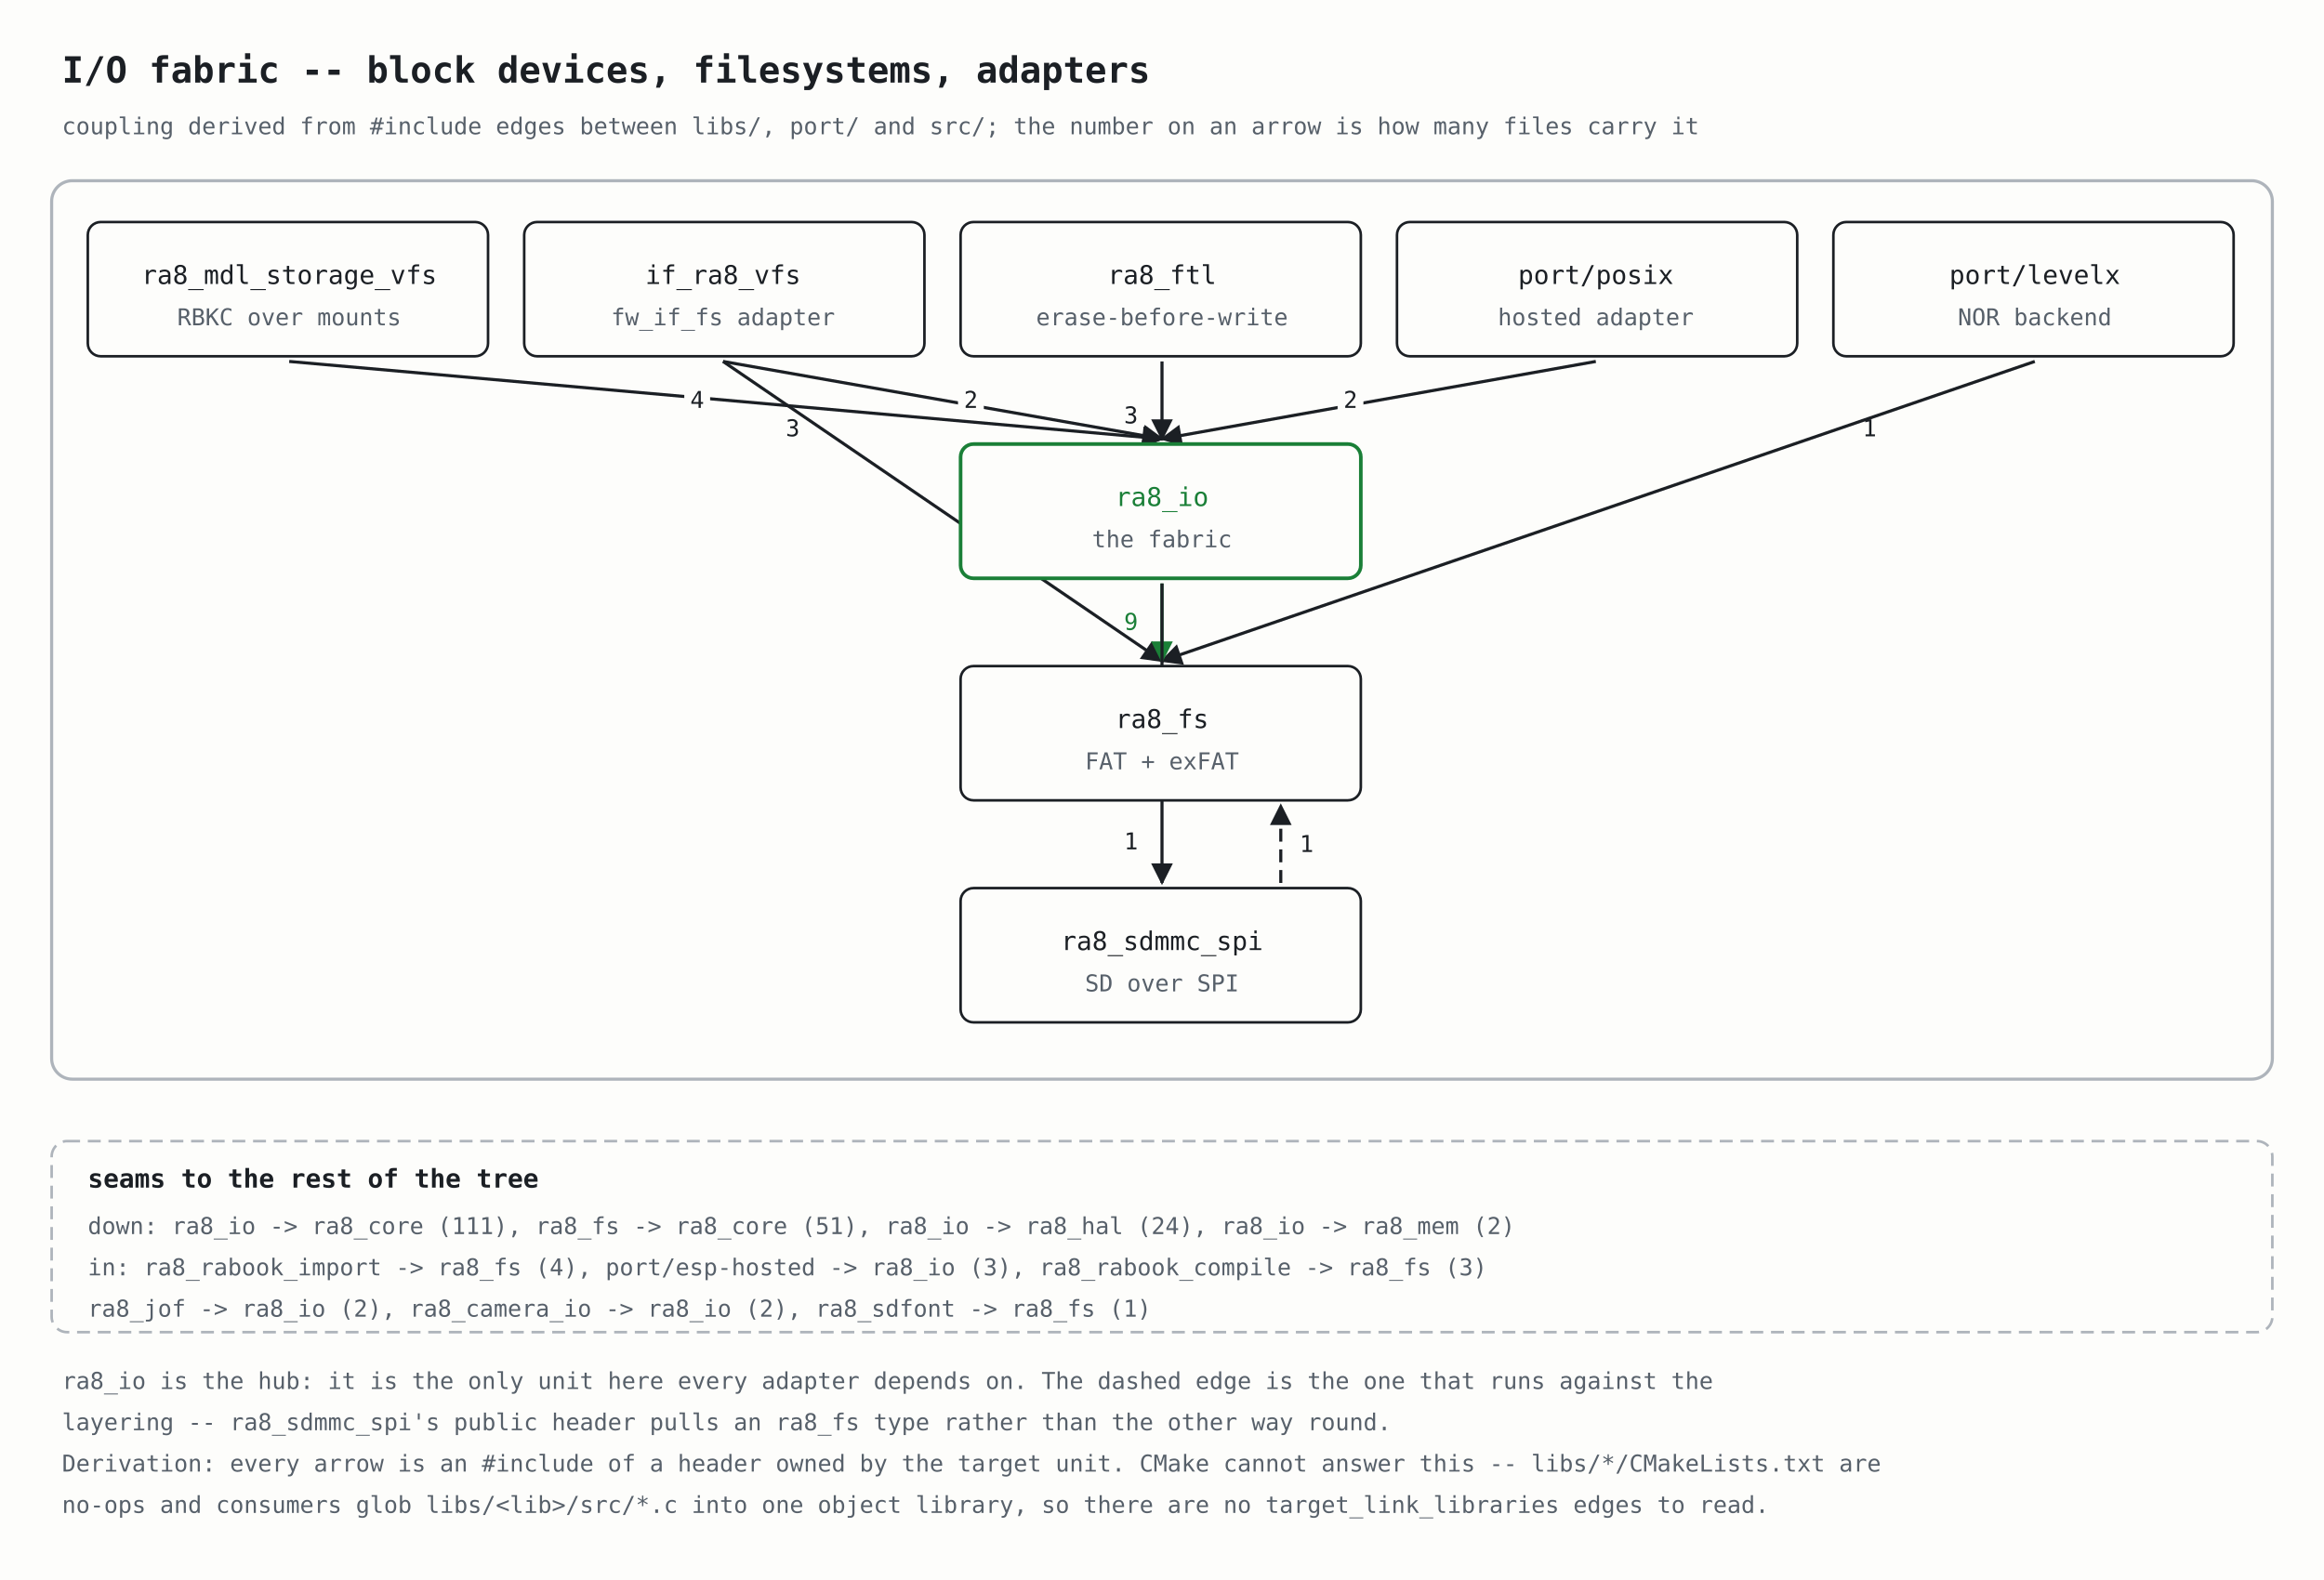
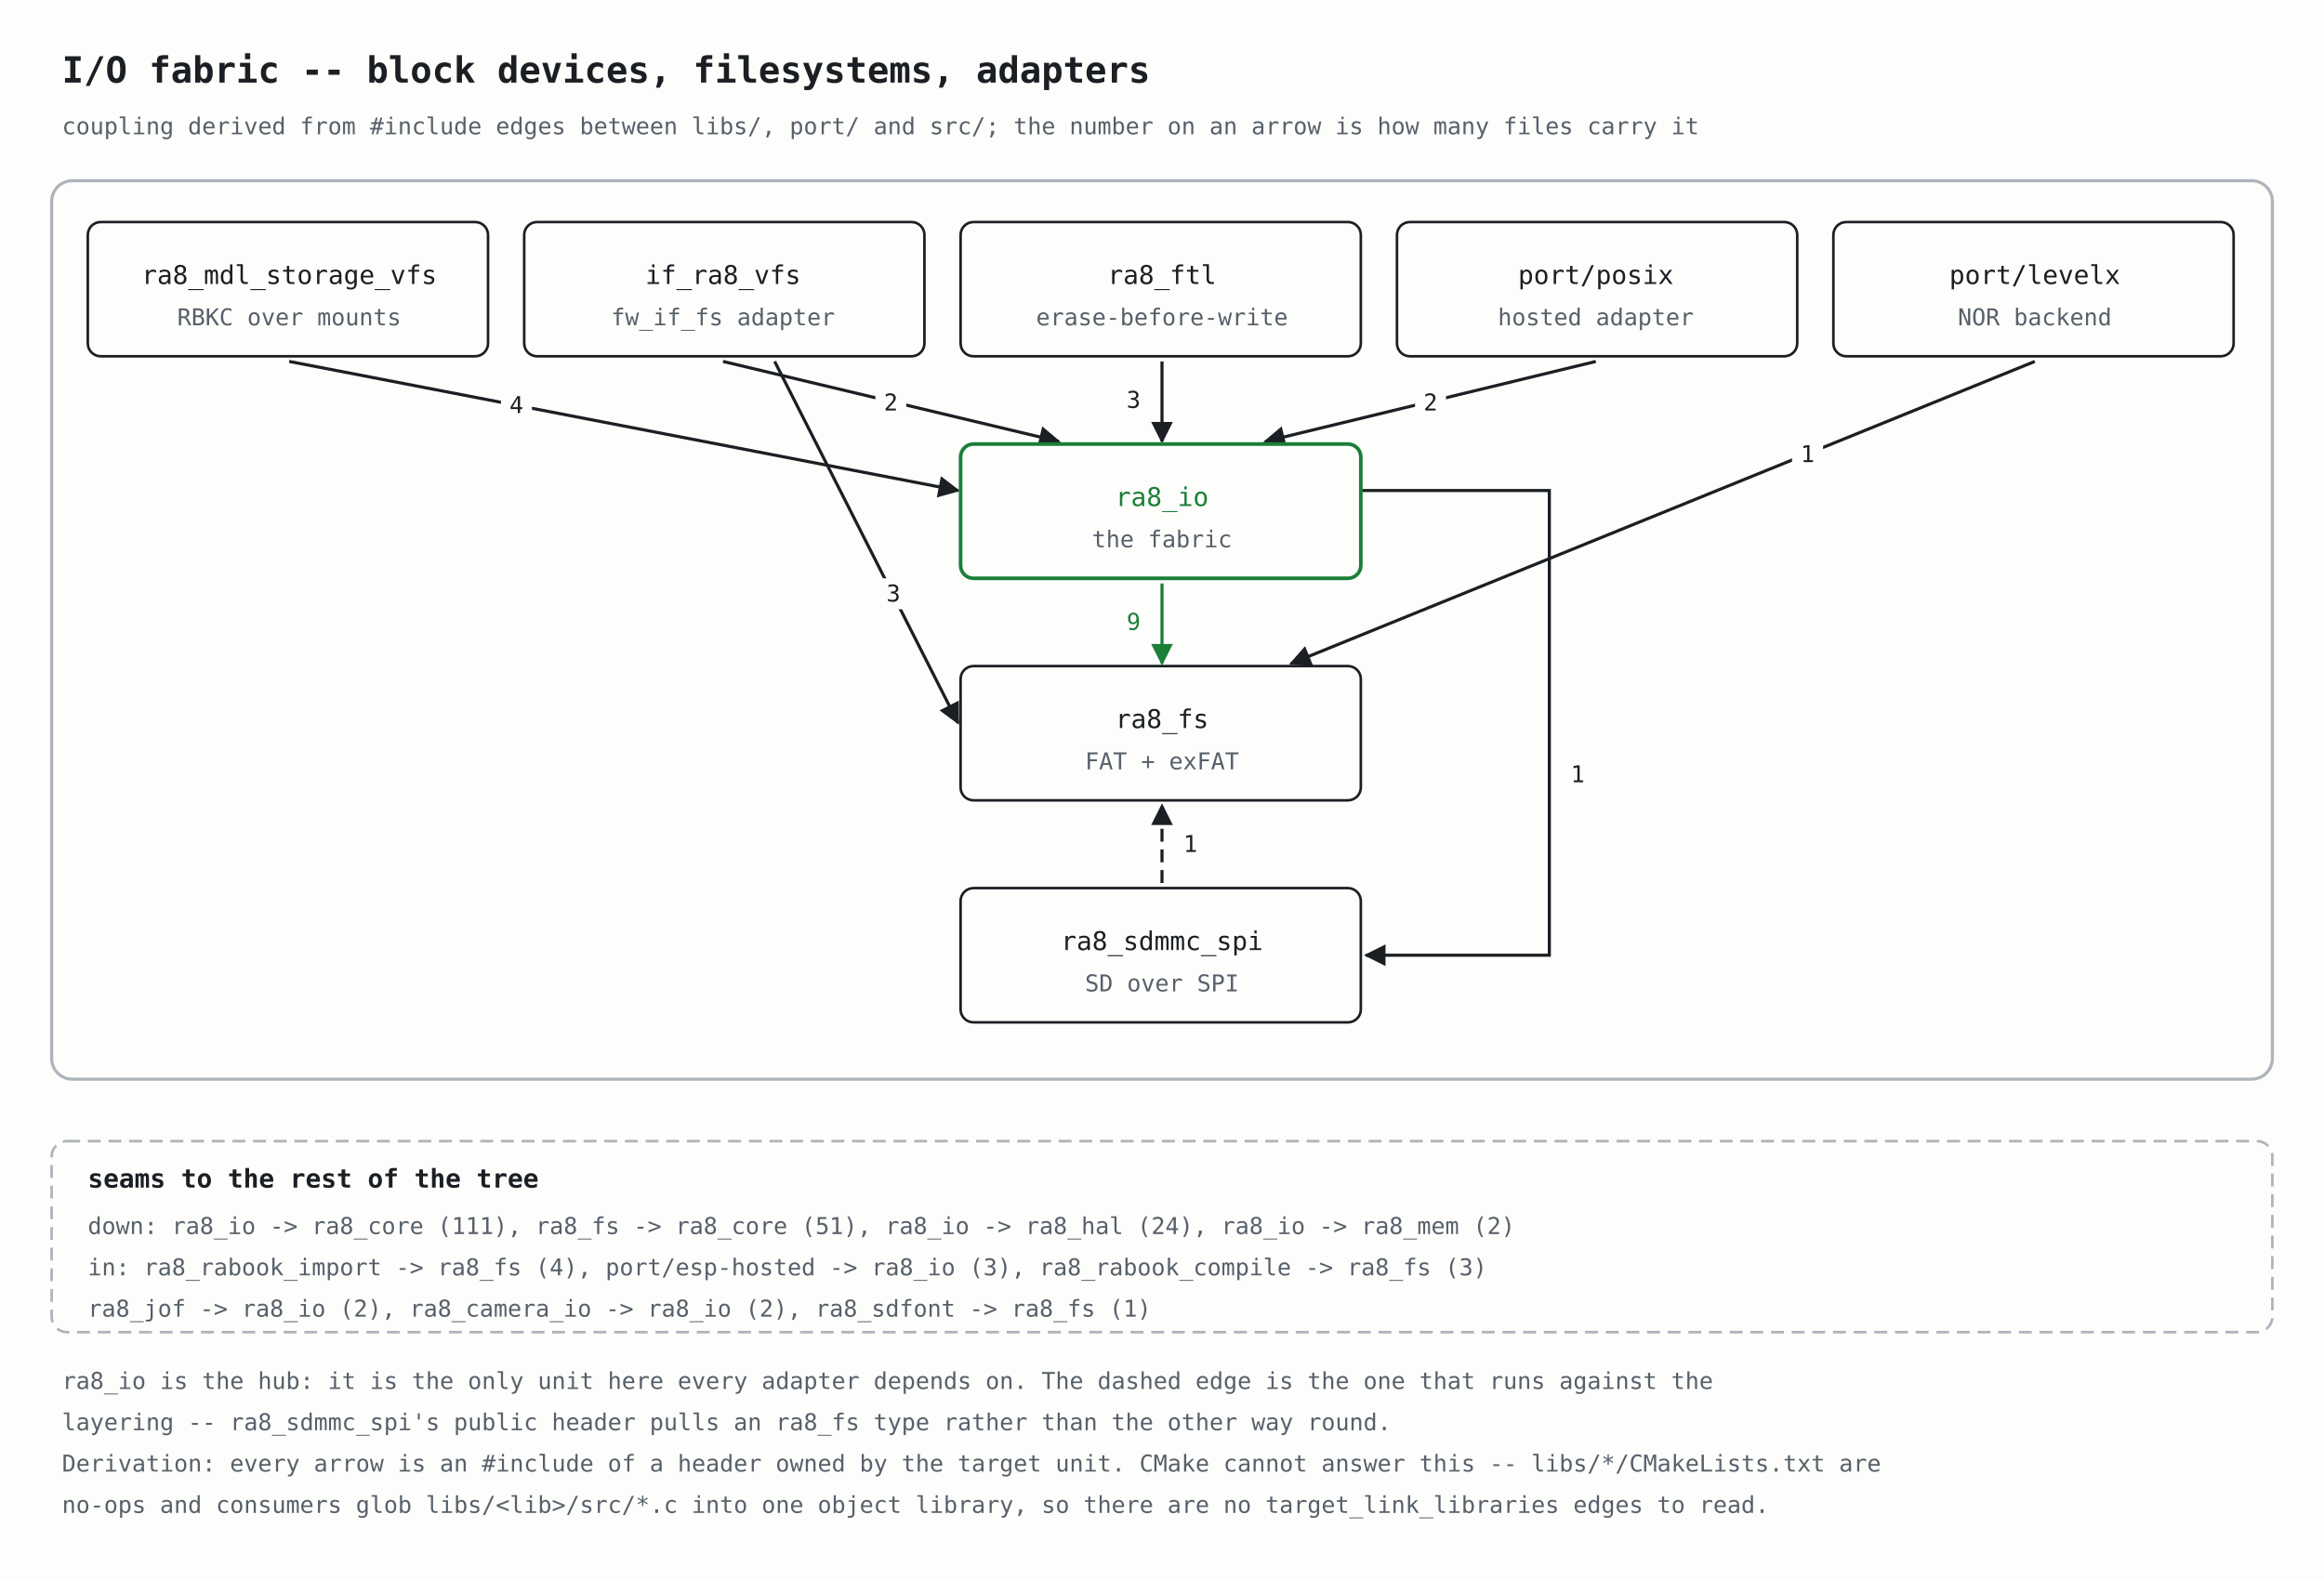
<svg xmlns="http://www.w3.org/2000/svg" viewBox="0 0 900 612" width="900" role="img" aria-label="I/O fabric -- block devices, filesystems, adapters. coupling derived from #include edges between libs/, port/ and src/; the number on an arrow is how many files carry it down: ra8_io - to  ra8_core (111), ra8_fs - to  ra8_core (51), ra8_io - to  ra8_hal (24), ra8_io - to  ra8_mem (2) in:   ra8_rabook_import - to  ra8_fs (4), port/esp-hosted - to  ra8_io (3), ra8_rabook_compile - to  ra8_fs (3)       ra8_jof - to  ra8_io (2), ra8_camera_io - to  ra8_io (2), ra8_sdfont - to  ra8_fs (1) ra8_io is the hub: it is the only unit here every adapter depends on. The dashed edge is the one that runs against the layering -- ra8_sdmmc_spi's public header pulls an ra8_fs type rather than the other way round. Derivation: every arrow is an #include of a header owned by the target unit. CMake cannot answer this -- libs/*/CMakeLists.txt are no-ops and consumers glob libs/ lib to /src/*.c into one object library, so there are no target_link_libraries edges to read.">
  <defs>
    <marker id="aInk" viewBox="0 0 10 10" refX="9" refY="5" markerWidth="7" markerHeight="7" orient="auto-start-reverse">
      <path d="M0,0 L10,5 L0,10 z" fill="#1b1f24" />
    </marker>
    <marker id="aAcc" viewBox="0 0 10 10" refX="9" refY="5" markerWidth="7" markerHeight="7" orient="auto-start-reverse">
      <path d="M0,0 L10,5 L0,10 z" fill="#0969da" />
    </marker>
    <marker id="aGrn" viewBox="0 0 10 10" refX="9" refY="5" markerWidth="7" markerHeight="7" orient="auto-start-reverse">
      <path d="M0,0 L10,5 L0,10 z" fill="#1a7f37" />
    </marker>
    <marker id="aWrm" viewBox="0 0 10 10" refX="9" refY="5" markerWidth="7" markerHeight="7" orient="auto-start-reverse">
      <path d="M0,0 L10,5 L0,10 z" fill="#bc4c00" />
    </marker>
  </defs>
  <rect x="0" y="0" width="900" height="612" fill="#fdfdfb" />
  <g font-family="ui-monospace,SFMono-Regular,Menlo,Consolas,monospace">
    <text x="24" y="32" fill="#1b1f24" font-size="14" font-weight="bold">I/O fabric -- block devices, filesystems, adapters</text>
    <text x="24" y="52" fill="#57606a" font-size="9">coupling derived from #include edges between libs/, port/ and src/; the number on an arrow is how many files carry it</text>
    <rect x="20" y="70" width="860" height="348" rx="8" fill="none" stroke="#aeb4bb" stroke-width="1.2" />
-     <line x1="112" y1="140" x2="450" y2="170" stroke="#1b1f24" stroke-width="1.2" marker-end="url(#aInk)" />
-     <rect x="265" y="149" width="10" height="11" fill="#fdfdfb" />
-     <text x="270" y="158" text-anchor="middle" fill="#1b1f24" font-size="9">4</text>
-     <line x1="280" y1="140" x2="450" y2="170" stroke="#1b1f24" stroke-width="1.2" marker-end="url(#aInk)" />
-     <rect x="371" y="149" width="10" height="11" fill="#fdfdfb" />
-     <text x="376" y="158" text-anchor="middle" fill="#1b1f24" font-size="9">2</text>
-     <line x1="280" y1="140" x2="450" y2="256" stroke="#1b1f24" stroke-width="1.2" marker-end="url(#aInk)" />
-     <text x="307" y="169" text-anchor="middle" fill="#1b1f24" font-size="9">3</text>
-     <line x1="450" y1="140" x2="450" y2="170" stroke="#1b1f24" stroke-width="1.2" marker-end="url(#aInk)" />
-     <text x="438" y="164" text-anchor="middle" fill="#1b1f24" font-size="9">3</text>
-     <line x1="618" y1="140" x2="450" y2="170" stroke="#1b1f24" stroke-width="1.2" marker-end="url(#aInk)" />
-     <rect x="518" y="149" width="10" height="11" fill="#fdfdfb" />
-     <text x="523" y="158" text-anchor="middle" fill="#1b1f24" font-size="9">2</text>
-     <line x1="788" y1="140" x2="450" y2="256" stroke="#1b1f24" stroke-width="1.2" marker-end="url(#aInk)" />
-     <text x="724" y="169" text-anchor="middle" fill="#1b1f24" font-size="9">1</text>
-     <line x1="450" y1="226" x2="450" y2="256" stroke="#1a7f37" stroke-width="1.2" marker-end="url(#aGrn)" />
-     <text x="438" y="244" text-anchor="middle" fill="#1a7f37" font-size="9">9</text>
-     <line x1="450" y1="226" x2="450" y2="342" stroke="#1b1f24" stroke-width="1.2" marker-end="url(#aInk)" />
-     <text x="438" y="329" text-anchor="middle" fill="#1b1f24" font-size="9">1</text>
-     <line x1="496" y1="342" x2="496" y2="312" stroke="#1b1f24" stroke-width="1.2" stroke-dasharray="5 3" marker-end="url(#aInk)" />
-     <text x="506" y="330" text-anchor="middle" fill="#1b1f24" font-size="9">1</text>
+     <line x1="112" y1="140" x2="371" y2="190" stroke="#1b1f24" stroke-width="1.2" marker-end="url(#aInk)" />
+     <rect x="194" y="151" width="12" height="12" fill="#fdfdfb" />
+     <text x="200" y="160" text-anchor="middle" fill="#1b1f24" font-size="9">4</text>
+     <line x1="280" y1="140" x2="410" y2="171" stroke="#1b1f24" stroke-width="1.2" marker-end="url(#aInk)" />
+     <rect x="339" y="150" width="12" height="12" fill="#fdfdfb" />
+     <text x="345" y="159" text-anchor="middle" fill="#1b1f24" font-size="9">2</text>
+     <line x1="300" y1="140" x2="371" y2="280" stroke="#1b1f24" stroke-width="1.2" marker-end="url(#aInk)" />
+     <rect x="340" y="224" width="12" height="12" fill="#fdfdfb" />
+     <text x="346" y="233" text-anchor="middle" fill="#1b1f24" font-size="9">3</text>
+     <line x1="450" y1="140" x2="450" y2="171" stroke="#1b1f24" stroke-width="1.2" marker-end="url(#aInk)" />
+     <text x="439" y="158" text-anchor="middle" fill="#1b1f24" font-size="9">3</text>
+     <line x1="618" y1="140" x2="490" y2="171" stroke="#1b1f24" stroke-width="1.2" marker-end="url(#aInk)" />
+     <rect x="548" y="150" width="12" height="12" fill="#fdfdfb" />
+     <text x="554" y="159" text-anchor="middle" fill="#1b1f24" font-size="9">2</text>
+     <line x1="788" y1="140" x2="500" y2="257" stroke="#1b1f24" stroke-width="1.2" marker-end="url(#aInk)" />
+     <rect x="694" y="170" width="12" height="12" fill="#fdfdfb" />
+     <text x="700" y="179" text-anchor="middle" fill="#1b1f24" font-size="9">1</text>
+     <line x1="450" y1="226" x2="450" y2="257" stroke="#1a7f37" stroke-width="1.2" marker-end="url(#aGrn)" />
+     <text x="439" y="244" text-anchor="middle" fill="#1a7f37" font-size="9">9</text>
+     <polyline points="527,190 600,190 600,370 529,370" fill="none" stroke="#1b1f24" stroke-width="1.2" marker-end="url(#aInk)" />
+     <text x="611" y="303" text-anchor="middle" fill="#1b1f24" font-size="9">1</text>
+     <line x1="450" y1="342" x2="450" y2="312" stroke="#1b1f24" stroke-width="1.2" stroke-dasharray="5 3" marker-end="url(#aInk)" />
+     <text x="461" y="330" text-anchor="middle" fill="#1b1f24" font-size="9">1</text>
    <rect x="34" y="86" width="155" height="52" rx="5" fill="#fdfdfb" stroke="#1b1f24" stroke-width="1" />
    <text x="112" y="110" text-anchor="middle" fill="#1b1f24" font-size="10">ra8_mdl_storage_vfs</text>
    <text x="112" y="126" text-anchor="middle" fill="#57606a" font-size="9">RBKC over mounts</text>
    <rect x="203" y="86" width="155" height="52" rx="5" fill="#fdfdfb" stroke="#1b1f24" stroke-width="1" />
    <text x="280" y="110" text-anchor="middle" fill="#1b1f24" font-size="10">if_ra8_vfs</text>
    <text x="280" y="126" text-anchor="middle" fill="#57606a" font-size="9">fw_if_fs adapter</text>
    <rect x="372" y="86" width="155" height="52" rx="5" fill="#fdfdfb" stroke="#1b1f24" stroke-width="1" />
    <text x="450" y="110" text-anchor="middle" fill="#1b1f24" font-size="10">ra8_ftl</text>
    <text x="450" y="126" text-anchor="middle" fill="#57606a" font-size="9">erase-before-write</text>
    <rect x="541" y="86" width="155" height="52" rx="5" fill="#fdfdfb" stroke="#1b1f24" stroke-width="1" />
    <text x="618" y="110" text-anchor="middle" fill="#1b1f24" font-size="10">port/posix</text>
    <text x="618" y="126" text-anchor="middle" fill="#57606a" font-size="9">hosted adapter</text>
    <rect x="710" y="86" width="155" height="52" rx="5" fill="#fdfdfb" stroke="#1b1f24" stroke-width="1" />
    <text x="788" y="110" text-anchor="middle" fill="#1b1f24" font-size="10">port/levelx</text>
    <text x="788" y="126" text-anchor="middle" fill="#57606a" font-size="9">NOR backend</text>
    <rect x="372" y="172" width="155" height="52" rx="5" fill="#fdfdfb" stroke="#1a7f37" stroke-width="1.4" />
    <text x="450" y="196" text-anchor="middle" fill="#1a7f37" font-size="10">ra8_io</text>
    <text x="450" y="212" text-anchor="middle" fill="#57606a" font-size="9">the fabric</text>
    <rect x="372" y="258" width="155" height="52" rx="5" fill="#fdfdfb" stroke="#1b1f24" stroke-width="1" />
    <text x="450" y="282" text-anchor="middle" fill="#1b1f24" font-size="10">ra8_fs</text>
    <text x="450" y="298" text-anchor="middle" fill="#57606a" font-size="9">FAT + exFAT</text>
    <rect x="372" y="344" width="155" height="52" rx="5" fill="#fdfdfb" stroke="#1b1f24" stroke-width="1" />
    <text x="450" y="368" text-anchor="middle" fill="#1b1f24" font-size="10">ra8_sdmmc_spi</text>
    <text x="450" y="384" text-anchor="middle" fill="#57606a" font-size="9">SD over SPI</text>
    <rect x="20" y="442" width="860" height="74" rx="6" fill="none" stroke="#aeb4bb" stroke-width="1" stroke-dasharray="5 3" />
    <text x="34" y="460" fill="#1b1f24" font-size="10" font-weight="bold">seams to the rest of the tree</text>
    <text x="34" y="478" fill="#57606a" font-size="9">down: ra8_io -&gt; ra8_core (111), ra8_fs -&gt; ra8_core (51), ra8_io -&gt; ra8_hal (24), ra8_io -&gt; ra8_mem (2)</text>
    <text x="34" y="494" fill="#57606a" font-size="9">in:   ra8_rabook_import -&gt; ra8_fs (4), port/esp-hosted -&gt; ra8_io (3), ra8_rabook_compile -&gt; ra8_fs (3)</text>
    <text x="34" y="510" fill="#57606a" font-size="9">      ra8_jof -&gt; ra8_io (2), ra8_camera_io -&gt; ra8_io (2), ra8_sdfont -&gt; ra8_fs (1)</text>
    <text x="24" y="538" fill="#57606a" font-size="9">ra8_io is the hub: it is the only unit here every adapter depends on. The dashed edge is the one that runs against the</text>
    <text x="24" y="554" fill="#57606a" font-size="9">layering -- ra8_sdmmc_spi's public header pulls an ra8_fs type rather than the other way round.</text>
    <text x="24" y="570" fill="#57606a" font-size="9">Derivation: every arrow is an #include of a header owned by the target unit. CMake cannot answer this -- libs/*/CMakeLists.txt are</text>
    <text x="24" y="586" fill="#57606a" font-size="9">no-ops and consumers glob libs/&lt;lib&gt;/src/*.c into one object library, so there are no target_link_libraries edges to read.</text>
  </g>
</svg>
